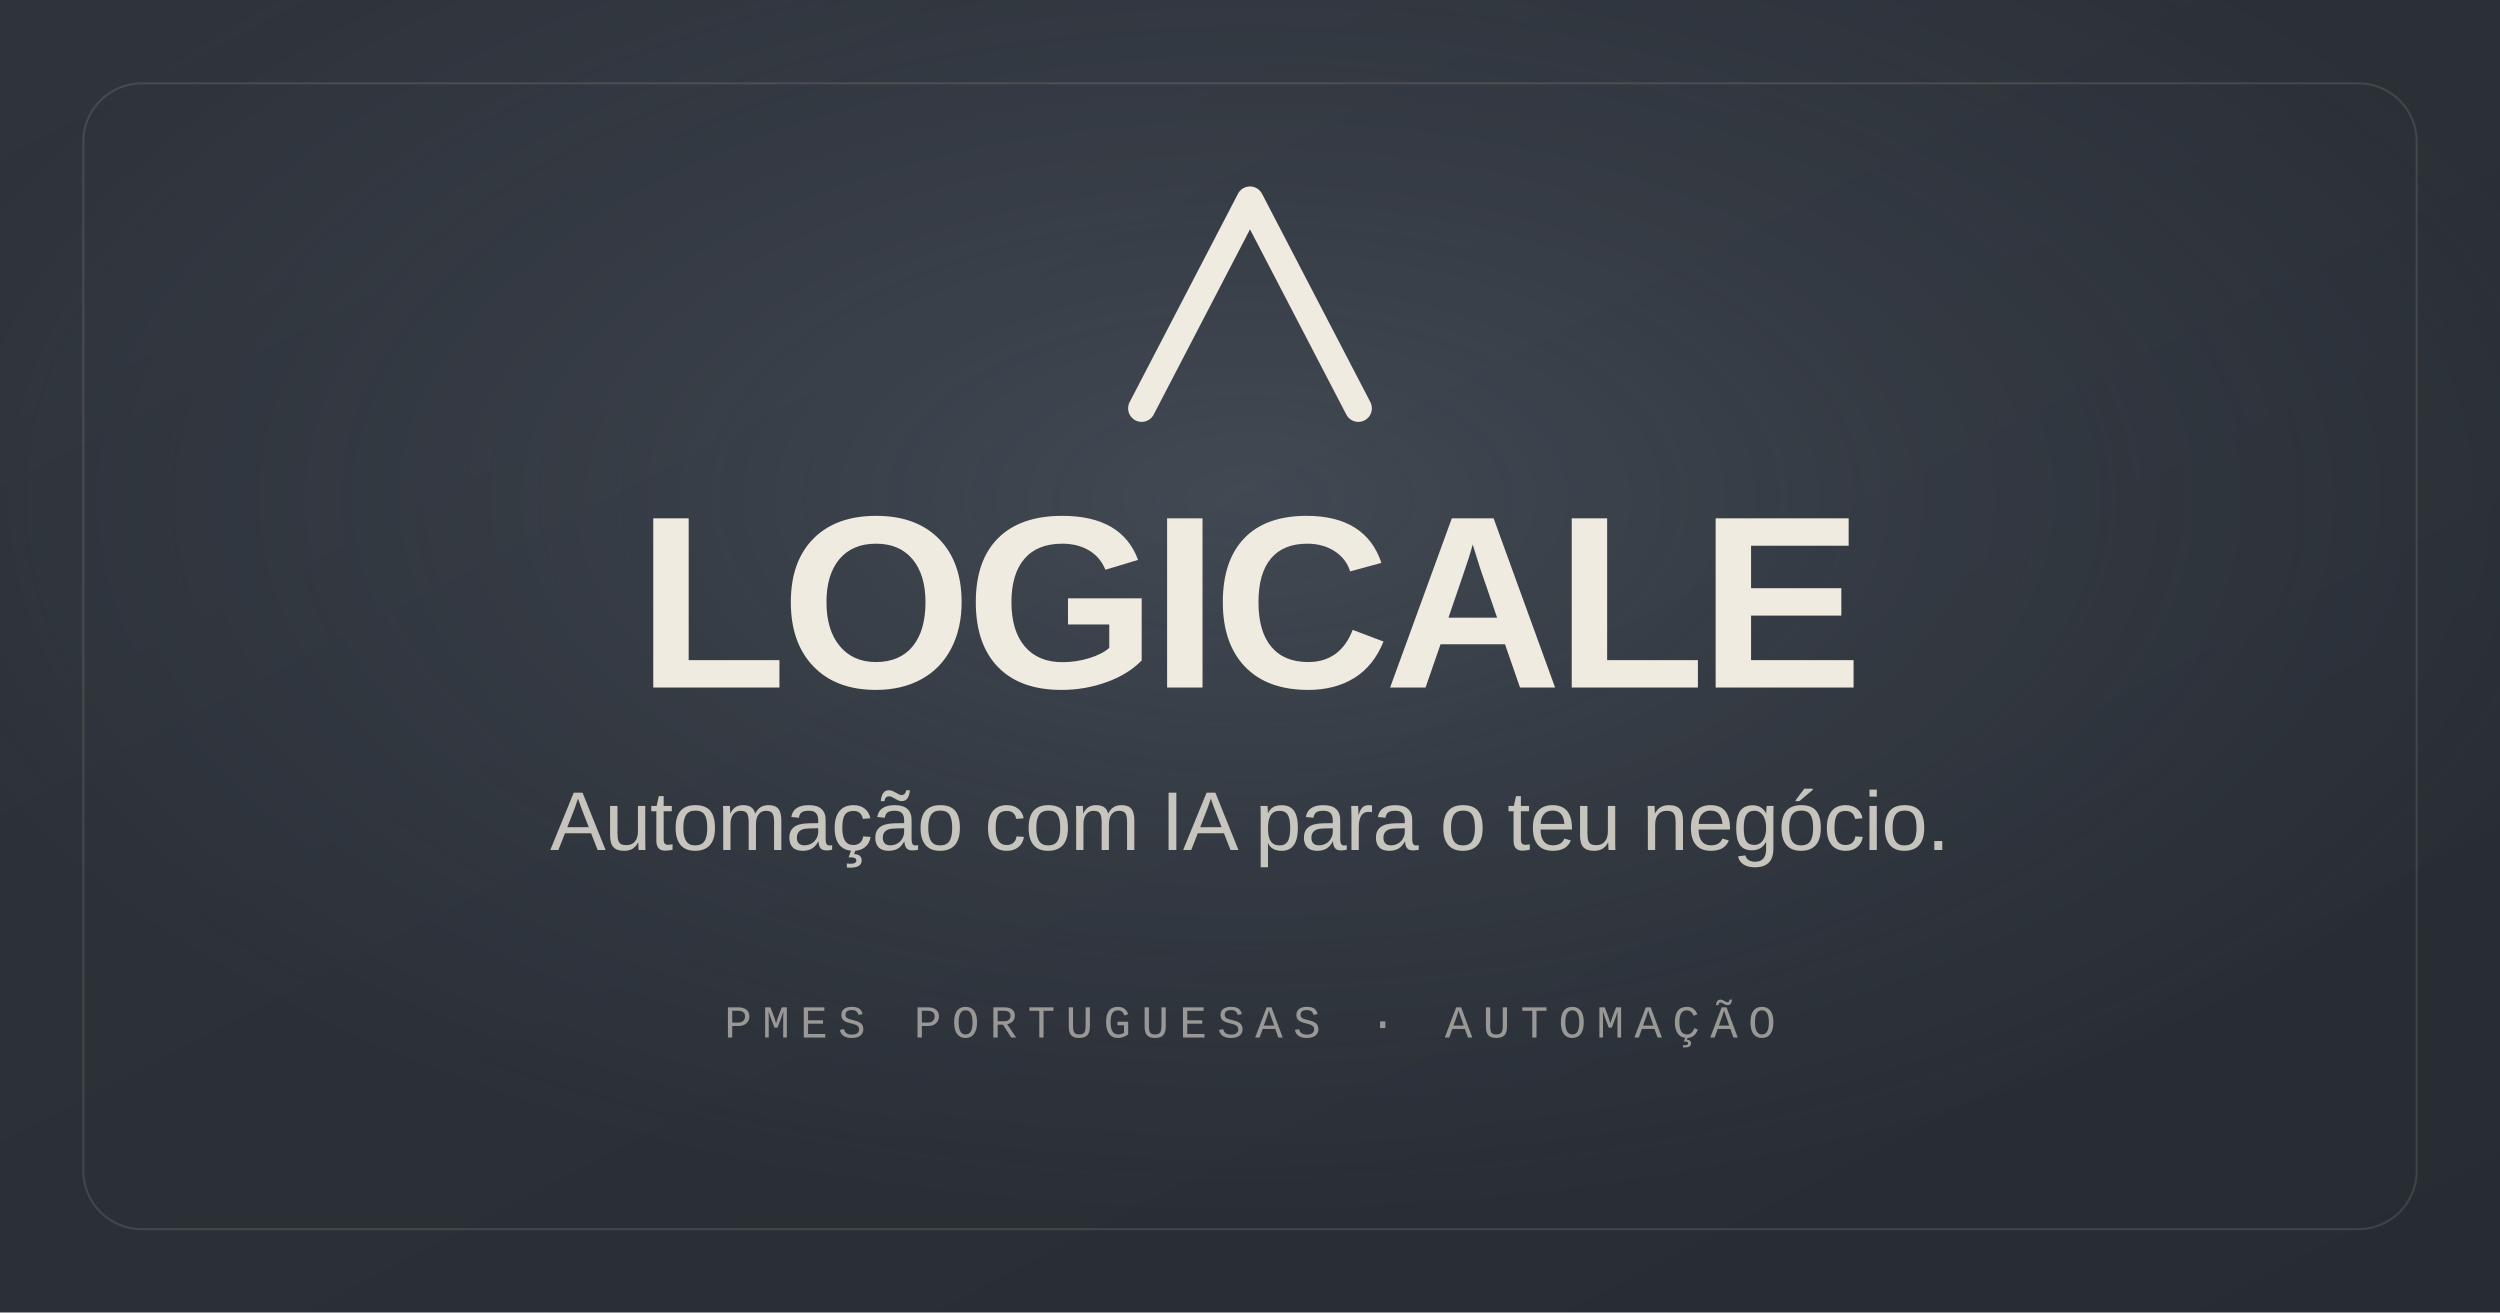
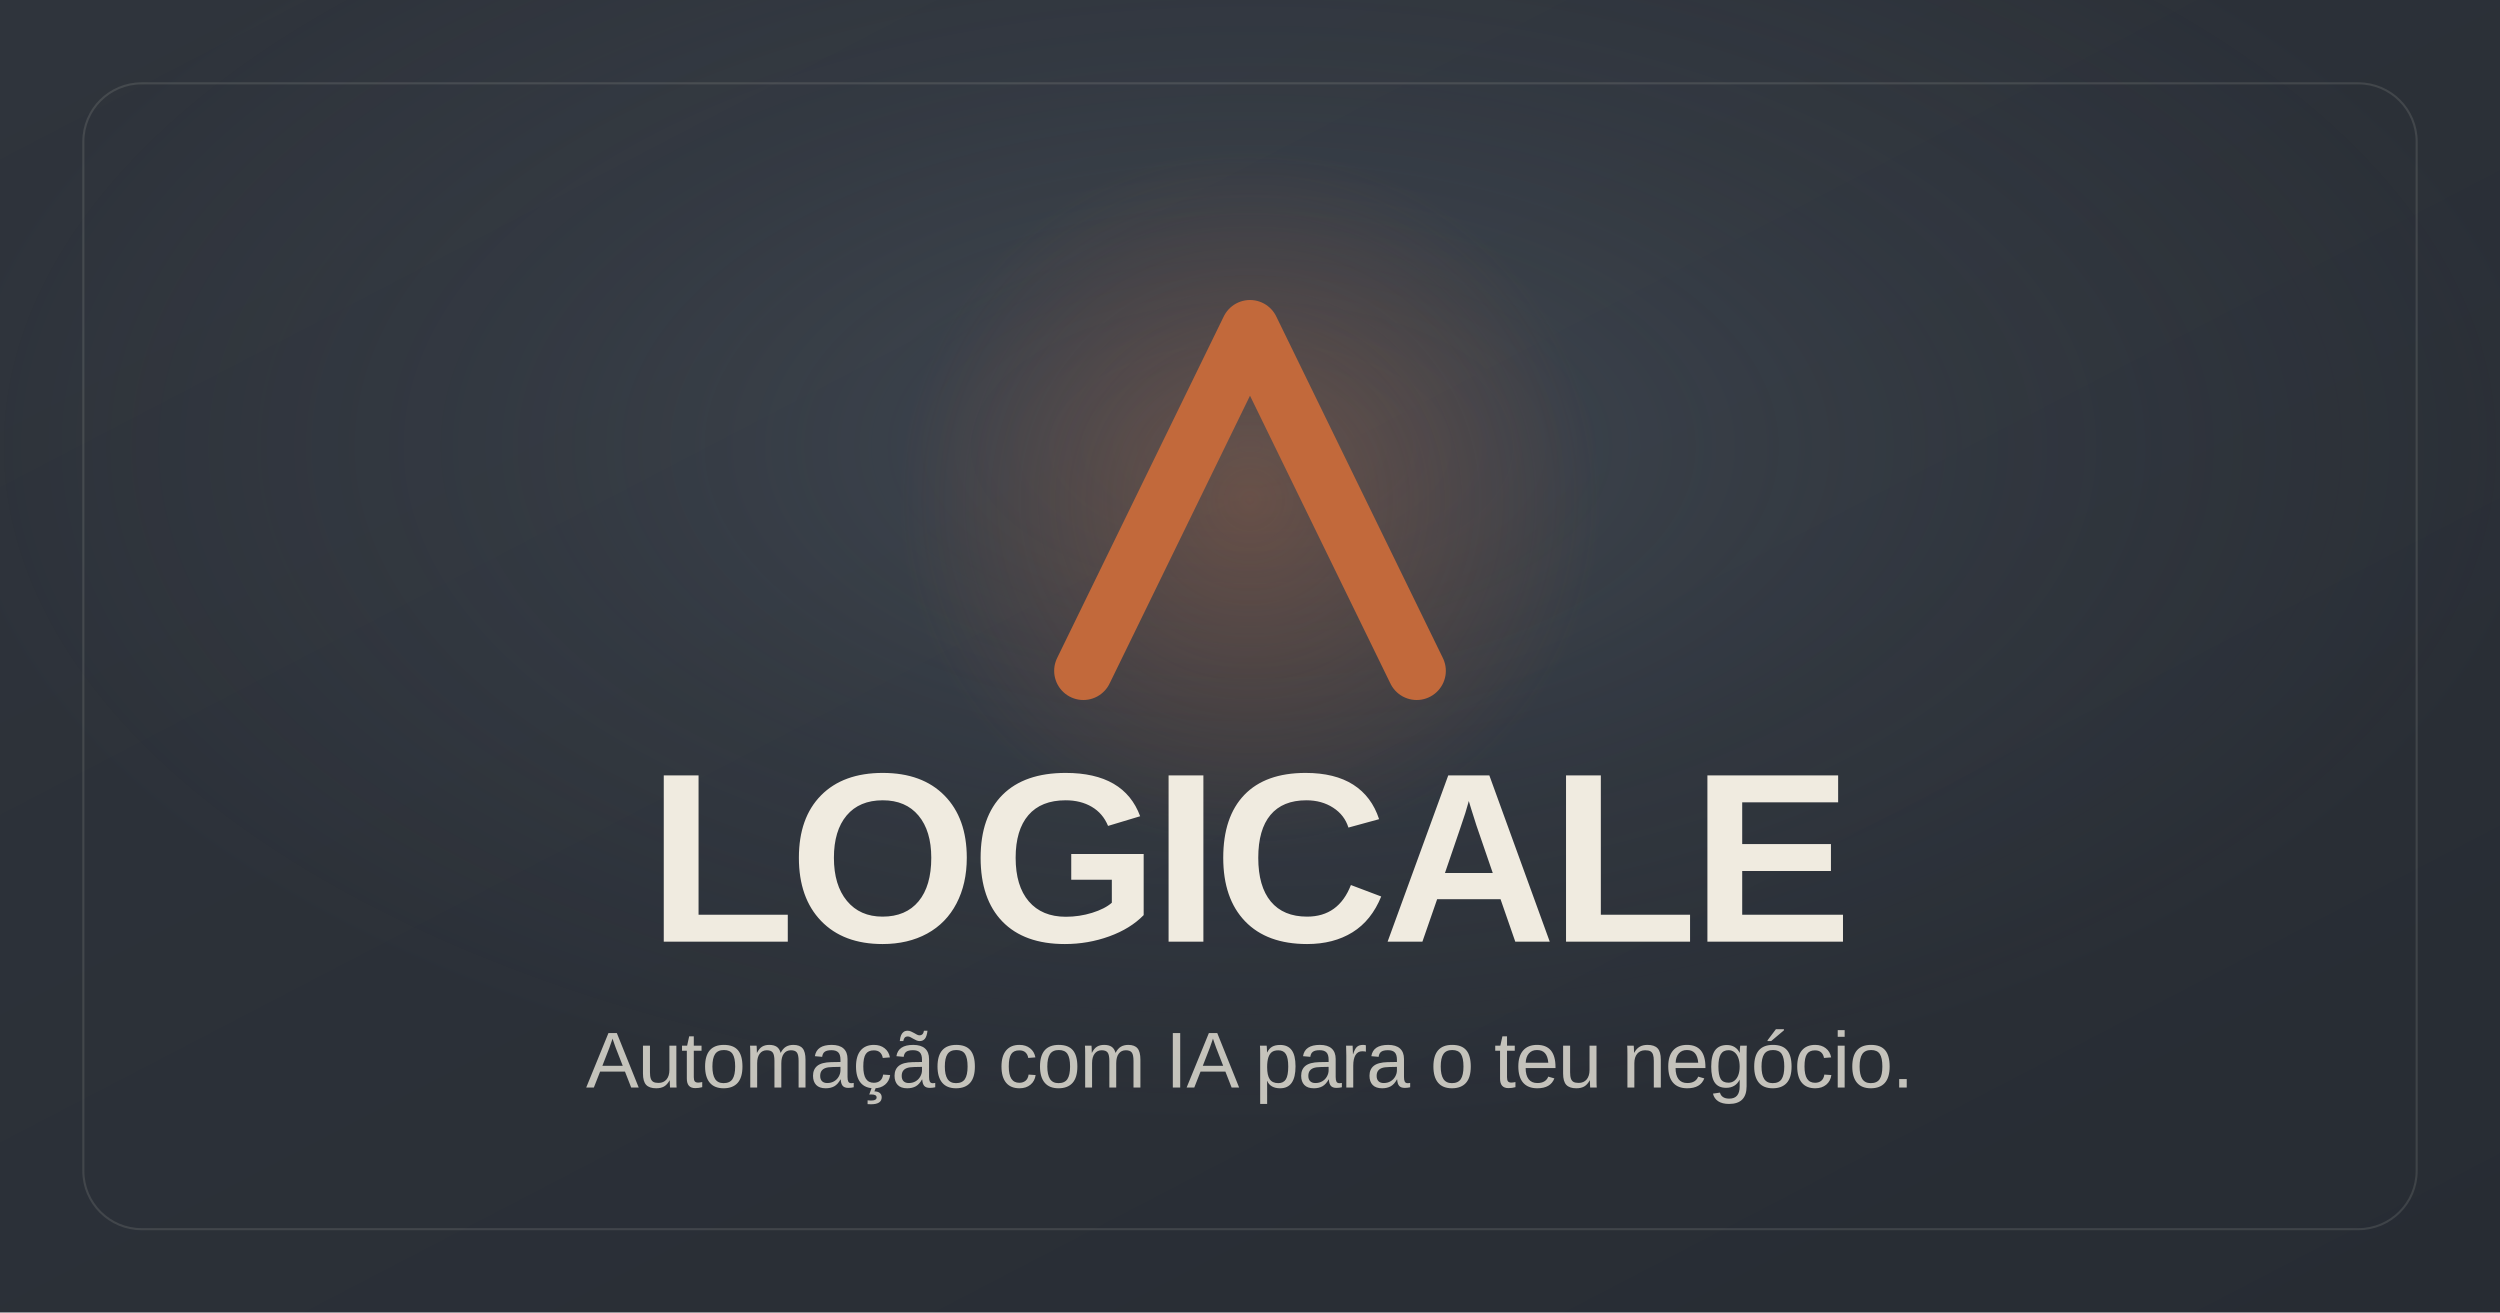
<svg xmlns="http://www.w3.org/2000/svg" width="1200" height="630" viewBox="0 0 1200 630">
  <defs>
    <linearGradient id="bg" x1="0" y1="0" x2="1" y2="1">
      <stop offset="0" stop-color="#2F343C" />
      <stop offset="1" stop-color="#272C33" />
    </linearGradient>
-     <radialGradient id="glow" cx="50%" cy="38%" r="55%">
-       <stop offset="0" stop-color="#788696" stop-opacity="0.28" />
-       <stop offset="0.55" stop-color="#788696" stop-opacity="0.10" />
+     <radialGradient id="glow" cx="50%" cy="34%" r="52%">
+       <stop offset="0" stop-color="#788696" stop-opacity="0.26" />
+       <stop offset="0.55" stop-color="#788696" stop-opacity="0.09" />
      <stop offset="1" stop-color="#788696" stop-opacity="0" />
+     </radialGradient>
+     <radialGradient id="copperGlow" cx="50%" cy="50%" r="50%">
+       <stop offset="0" stop-color="#C2693B" stop-opacity="0.32" />
+       <stop offset="1" stop-color="#C2693B" stop-opacity="0" />
    </radialGradient>
  </defs>
  <rect width="1200" height="630" fill="url(#bg)" />
  <rect width="1200" height="630" fill="url(#glow)" />
  <rect x="40" y="40" width="1120" height="550" rx="28" fill="none" stroke="#F0EBE0" stroke-opacity="0.12" />
-   <path d="M548 196 L600 96 L652 196" fill="none" stroke="#F0EBE0" stroke-width="13" stroke-linejoin="round" stroke-linecap="round" />
-   <text x="600" y="330" text-anchor="middle" font-family="'Helvetica Neue', Arial, sans-serif" font-weight="700" font-size="118" letter-spacing="-3" fill="#F0EBE0">LOGICALE</text>
-   <text x="600" y="408" text-anchor="middle" font-family="'Helvetica Neue', Arial, sans-serif" font-weight="500" font-size="40" letter-spacing="-0.5" fill="#F0EBE0" fill-opacity="0.78">Automação com IA para o teu negócio.</text>
-   <text x="600" y="498" text-anchor="middle" font-family="'Geist Mono', 'Courier New', monospace" font-weight="500" font-size="22" letter-spacing="5" fill="#F0EBE0" fill-opacity="0.55">PMES PORTUGUESAS · AUTOMAÇÃO</text>
+   <circle cx="600" cy="240" r="170" fill="url(#copperGlow)" />
+   <path d="M520 322 L600 158 L680 322" fill="none" stroke="#C2693B" stroke-width="28" stroke-linejoin="round" stroke-linecap="round" />
+   <text x="600" y="452" text-anchor="middle" font-family="'Helvetica Neue', Arial, sans-serif" font-weight="700" font-size="116" letter-spacing="-3" fill="#F0EBE0">LOGICALE</text>
+   <text x="600" y="522" text-anchor="middle" font-family="'Helvetica Neue', Arial, sans-serif" font-weight="500" font-size="38" letter-spacing="-0.5" fill="#F0EBE0" fill-opacity="0.78">Automação com IA para o teu negócio.</text>
</svg>
